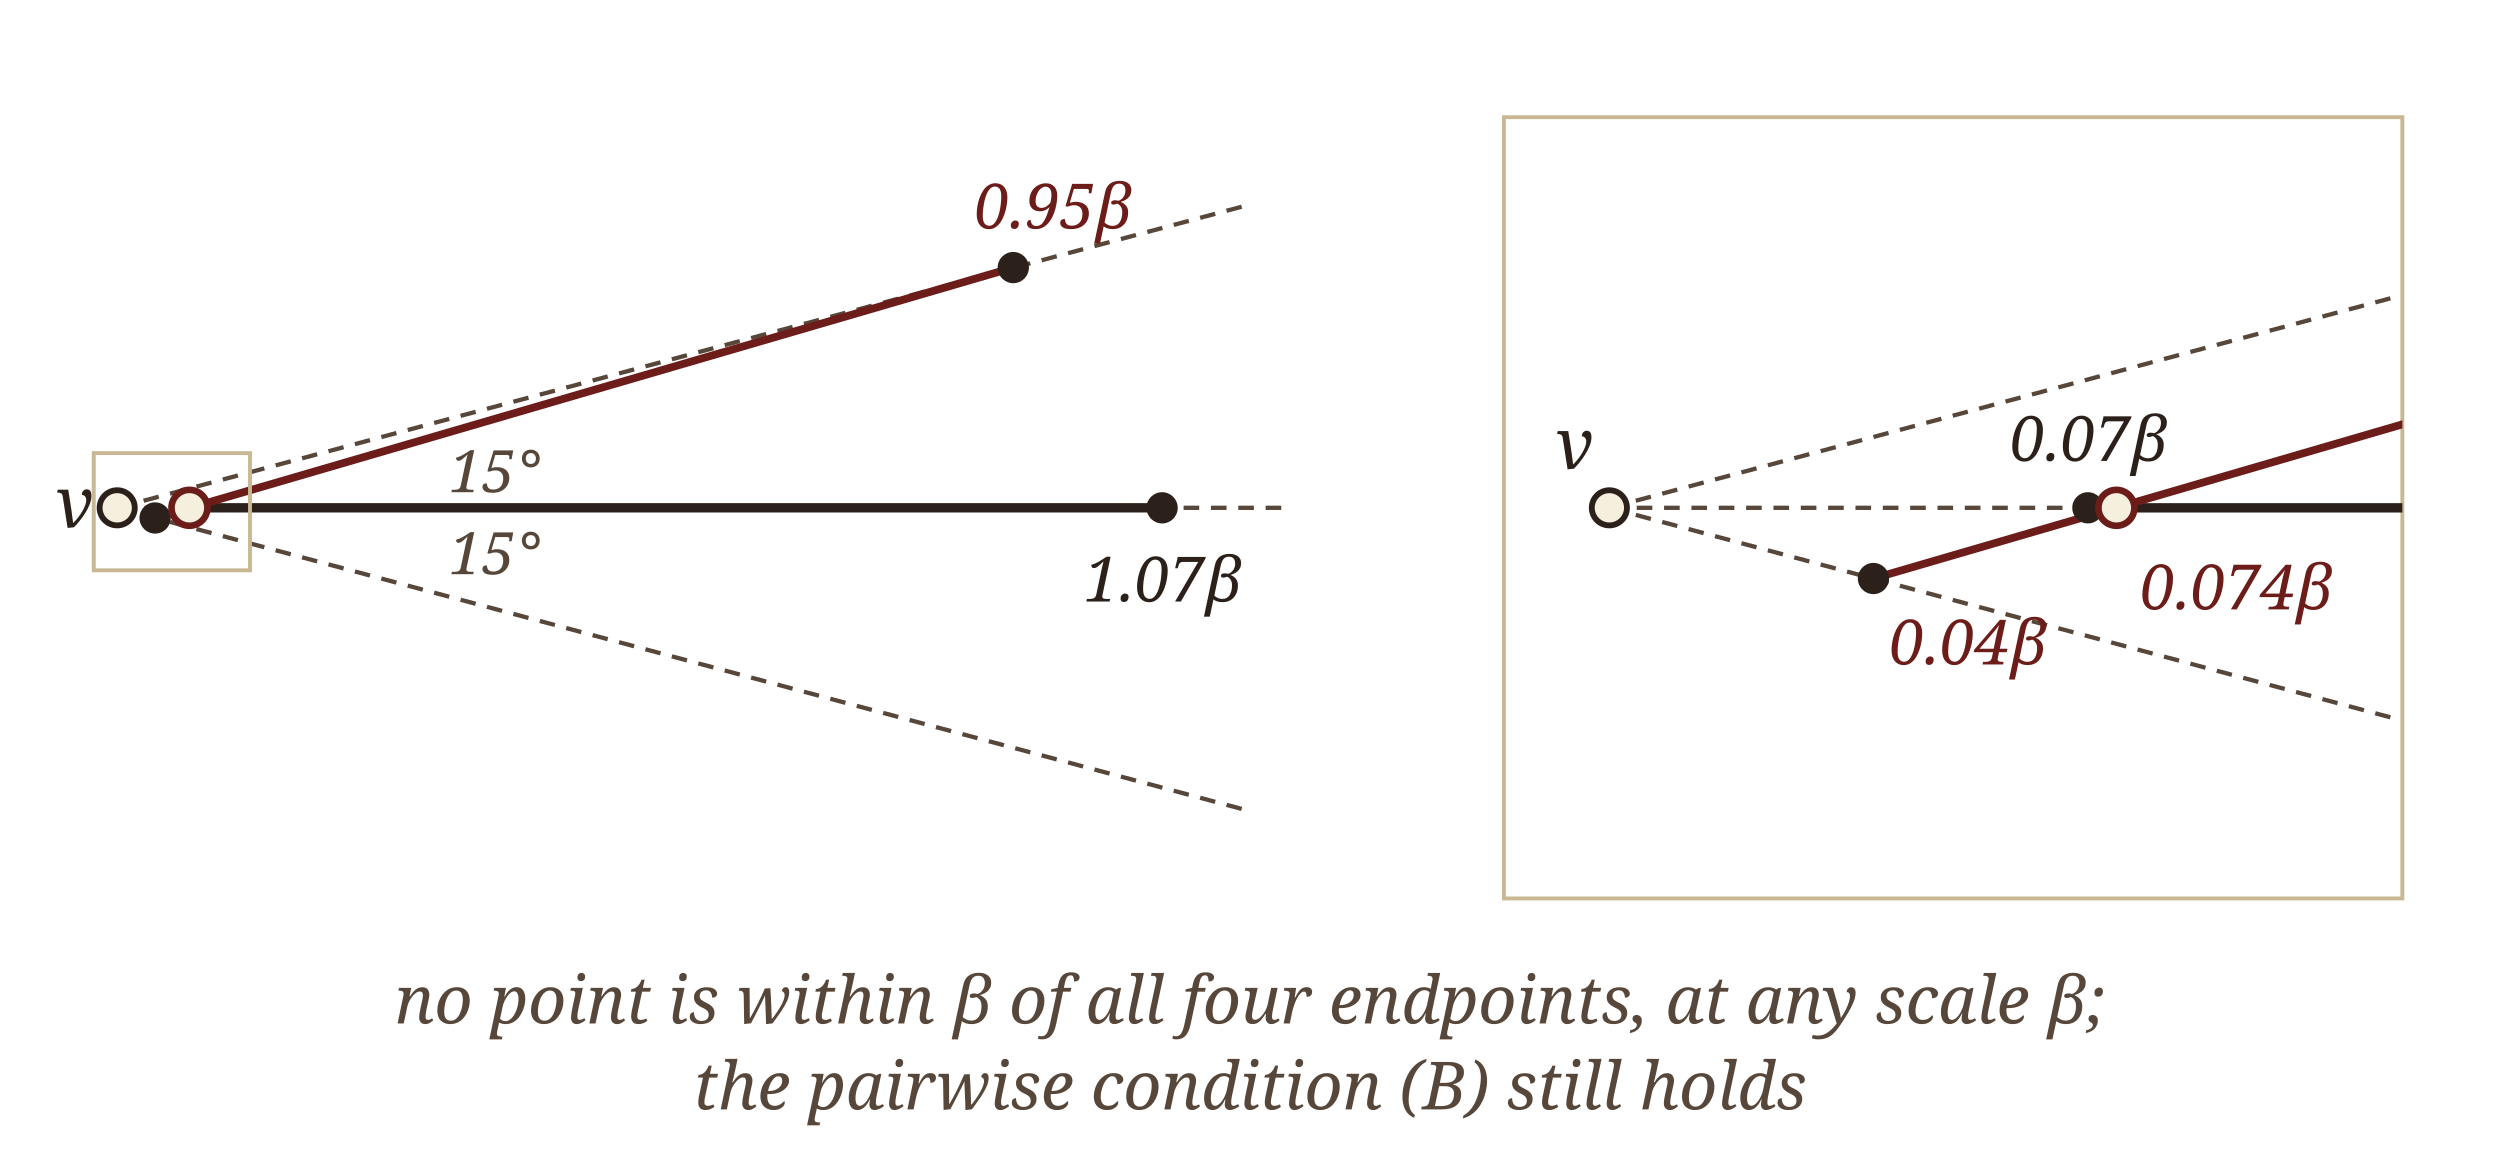
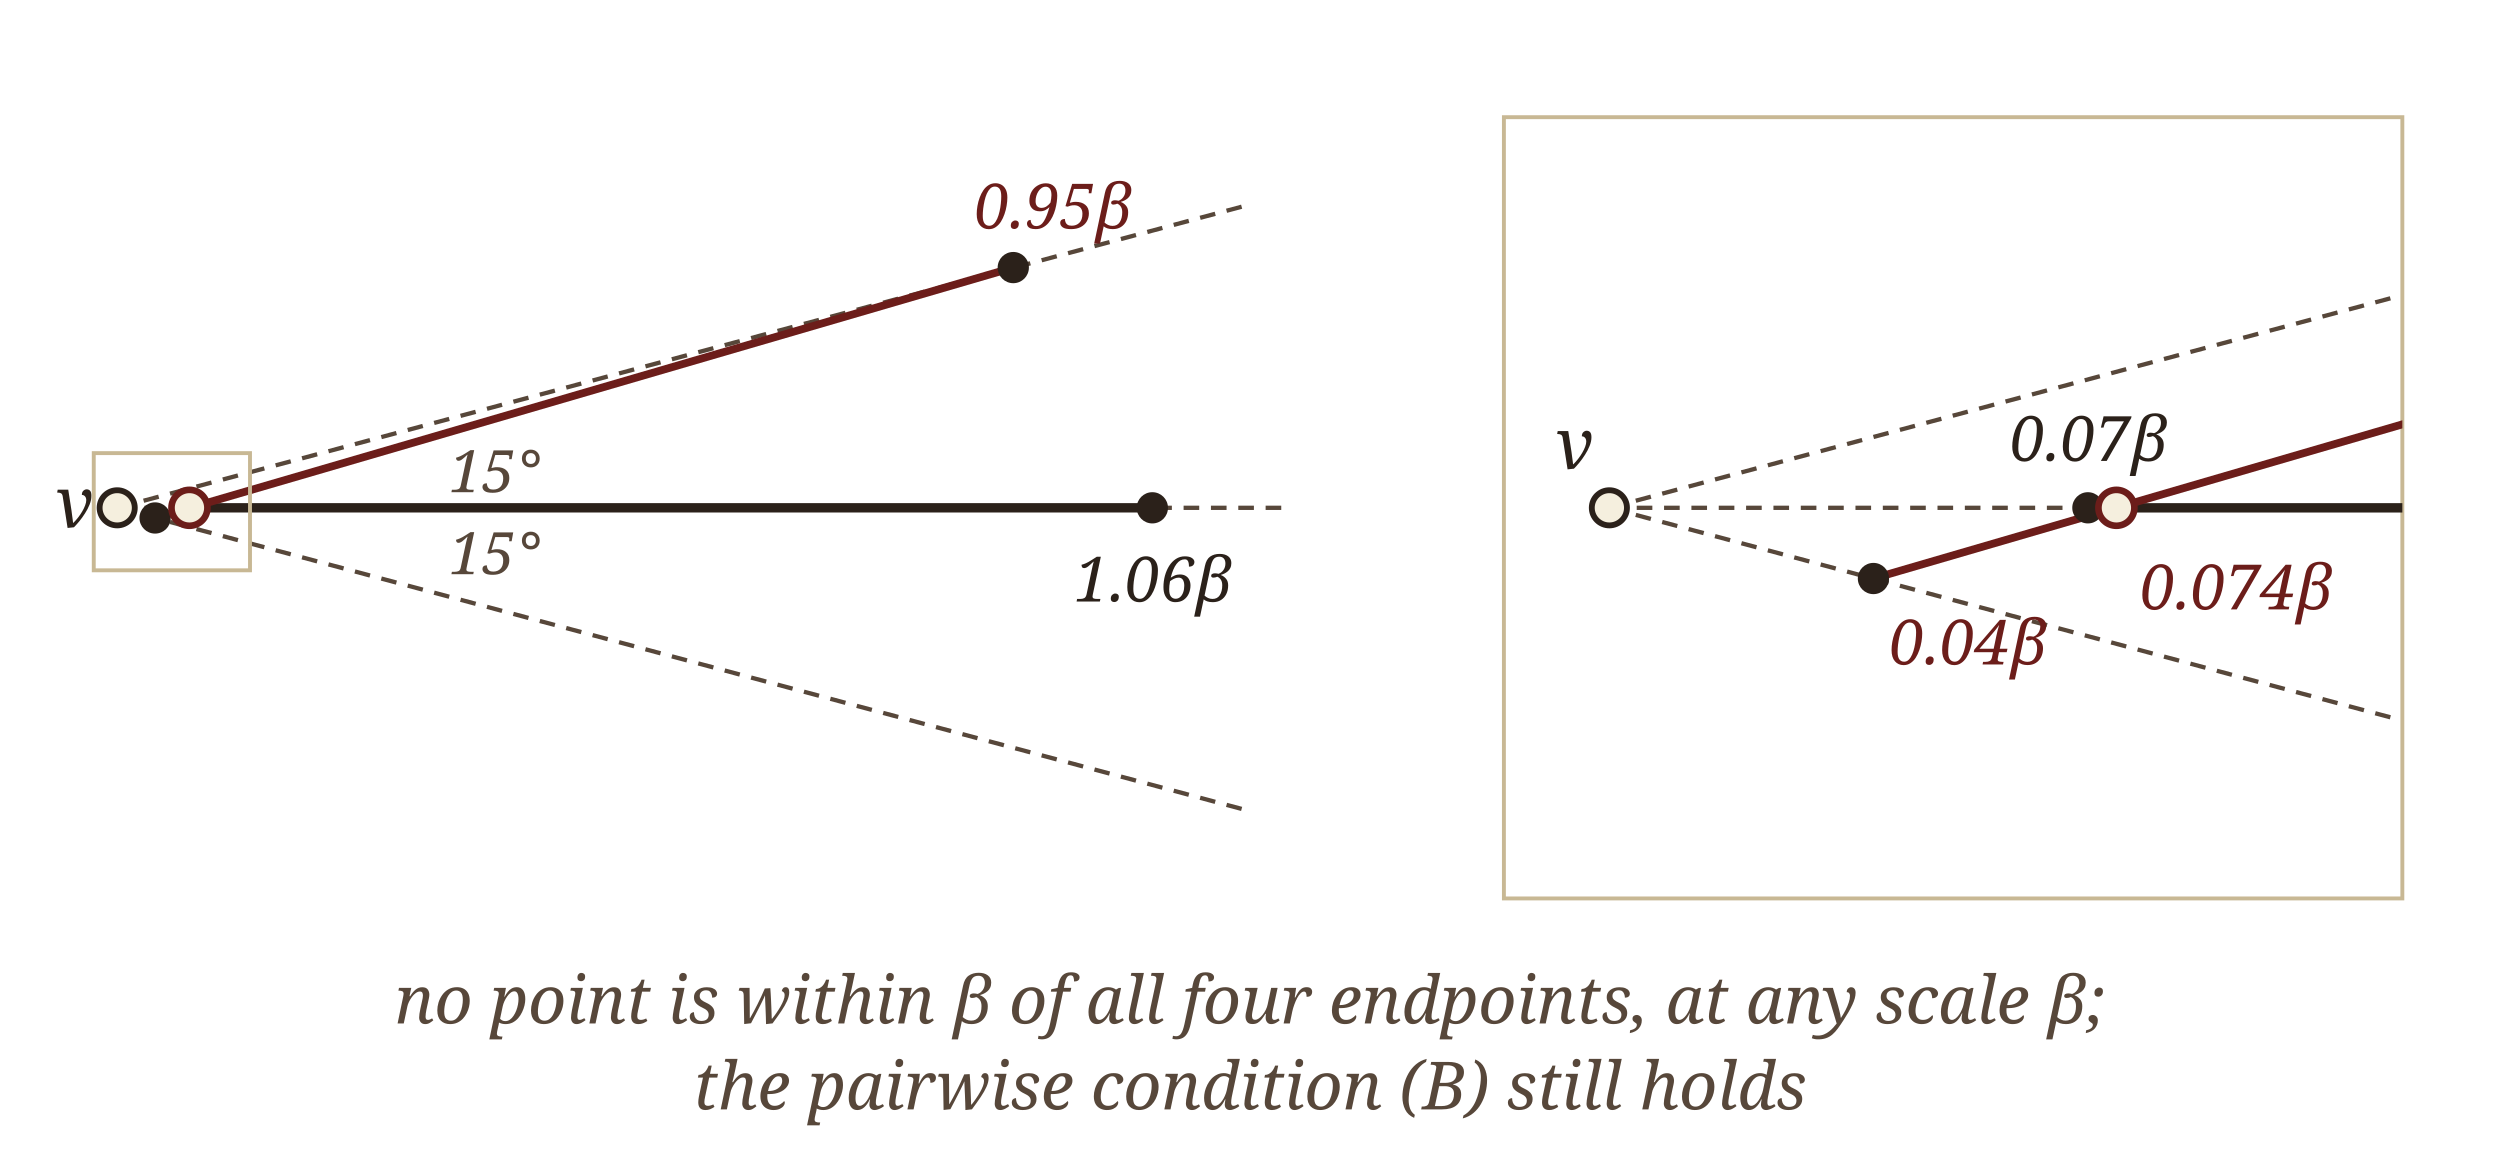
<svg xmlns="http://www.w3.org/2000/svg" viewBox="0 0 640 300" role="img" aria-label="A scale-free configuration at a sharp vertex">
  <g>
    <line x1="30" y1="130" x2="319.8" y2="52.4" stroke="#57473a" stroke-width="1.1" stroke-dasharray="4 3" />
    <line x1="30" y1="130" x2="319.8" y2="207.6" stroke="#57473a" stroke-width="1.1" stroke-dasharray="4 3" />
    <line x1="30" y1="130" x2="330" y2="130" stroke="#57473a" stroke-width="1.1" stroke-dasharray="4 3" />
-     <line x1="47.5" y1="130" x2="297.5" y2="130" stroke="#2b211a" stroke-width="2.4" />
+     <line x1="47.5" y1="130" x2="295" y2="130" stroke="#2b211a" stroke-width="2.4" />
    <line x1="259.4" y1="68.5" x2="39.7" y2="132.6" stroke="#6c1d1a" stroke-width="2.0" />
    <circle cx="30" cy="130" r="4.5" fill="#f5efde" stroke="#2b211a" stroke-width="1.5" />
    <circle cx="259.4" cy="68.5" r="4" fill="#2b211a" />
    <circle cx="39.7" cy="132.6" r="4" fill="#2b211a" />
    <circle cx="47.5" cy="130" r="4" fill="#2b211a" />
-     <circle cx="297.5" cy="130" r="4" fill="#2b211a" />
+     <circle cx="295" cy="130" r="4" fill="#2b211a" />
    <circle cx="48.5" cy="130" r="4.6" fill="#f5efde" stroke="#6c1d1a" stroke-width="1.7" />
    <text x="24" y="135" fill="#2b211a" font-family="EB Garamond, Georgia, serif" font-size="18" font-style="italic" text-anchor="end">v</text>
    <text x="249.4" y="58.5" fill="#6c1d1a" font-family="EB Garamond, Georgia, serif" font-size="16" font-style="italic" text-anchor="start">0.95β</text>
-     <text x="277.5" y="154" fill="#2b211a" font-family="EB Garamond, Georgia, serif" font-size="16" font-style="italic" text-anchor="start">1.07β</text>
+     <text x="275" y="154" fill="#2b211a" font-family="EB Garamond, Georgia, serif" font-size="16" font-style="italic" text-anchor="start">1.06β</text>
    <text x="115" y="126" fill="#57473a" font-family="EB Garamond, Georgia, serif" font-size="15" font-style="italic" text-anchor="start">15°</text>
    <text x="115" y="147" fill="#57473a" font-family="EB Garamond, Georgia, serif" font-size="15" font-style="italic" text-anchor="start">15°</text>
    <rect x="24.0" y="116.0" width="40" height="30" fill="none" stroke="#c8b894" stroke-width="1" />
  </g>
  <defs>
    <clipPath id="zoom">
      <rect x="385" y="30" width="230" height="200" />
    </clipPath>
  </defs>
  <rect x="385" y="30" width="230" height="200" fill="none" stroke="#c8b894" stroke-width="1" />
  <g clip-path="url(#zoom)">
    <line x1="412" y1="130" x2="614.8" y2="75.6" stroke="#57473a" stroke-width="1.1" stroke-dasharray="4 3" />
    <line x1="412" y1="130" x2="614.8" y2="184.4" stroke="#57473a" stroke-width="1.1" stroke-dasharray="4 3" />
    <line x1="412" y1="130" x2="622" y2="130" stroke="#57473a" stroke-width="1.1" stroke-dasharray="4 3" />
-     <line x1="534.5" y1="130" x2="2284.5" y2="130" stroke="#2b211a" stroke-width="2.4" />
+     <line x1="534.5" y1="130" x2="2267" y2="130" stroke="#2b211a" stroke-width="2.4" />
    <line x1="2017.9" y1="-300.3" x2="479.6" y2="148.1" stroke="#6c1d1a" stroke-width="2.0" />
    <circle cx="412" cy="130" r="4.5" fill="#f5efde" stroke="#2b211a" stroke-width="1.5" />
    <circle cx="2017.9" cy="-300.3" r="4" fill="#2b211a" />
    <circle cx="479.6" cy="148.1" r="4" fill="#2b211a" />
    <circle cx="534.5" cy="130" r="4" fill="#2b211a" />
-     <circle cx="2284.5" cy="130" r="4" fill="#2b211a" />
+     <circle cx="2267" cy="130" r="4" fill="#2b211a" />
    <circle cx="541.8" cy="130" r="4.6" fill="#f5efde" stroke="#6c1d1a" stroke-width="1.7" />
    <text x="408" y="120" fill="#2b211a" font-family="EB Garamond, Georgia, serif" font-size="18" font-style="italic" text-anchor="end">v</text>
    <text x="483.6" y="170.1" fill="#6c1d1a" font-family="EB Garamond, Georgia, serif" font-size="16" font-style="italic" text-anchor="start">0.04β</text>
    <text x="514.5" y="118" fill="#2b211a" font-family="EB Garamond, Georgia, serif" font-size="16" font-style="italic" text-anchor="start">0.07β</text>
    <text x="547.8" y="156" fill="#6c1d1a" font-family="EB Garamond, Georgia, serif" font-size="16" font-style="italic" text-anchor="start">0.074β</text>
  </g>
  <text x="320" y="262" fill="#57473a" font-family="EB Garamond, Georgia, serif" font-size="17" font-style="italic" text-anchor="middle">no point is within β of all four endpoints, at any scale β;</text>
  <text x="320" y="284" fill="#57473a" font-family="EB Garamond, Georgia, serif" font-size="17" font-style="italic" text-anchor="middle">the pairwise condition (B) still holds</text>
</svg>
